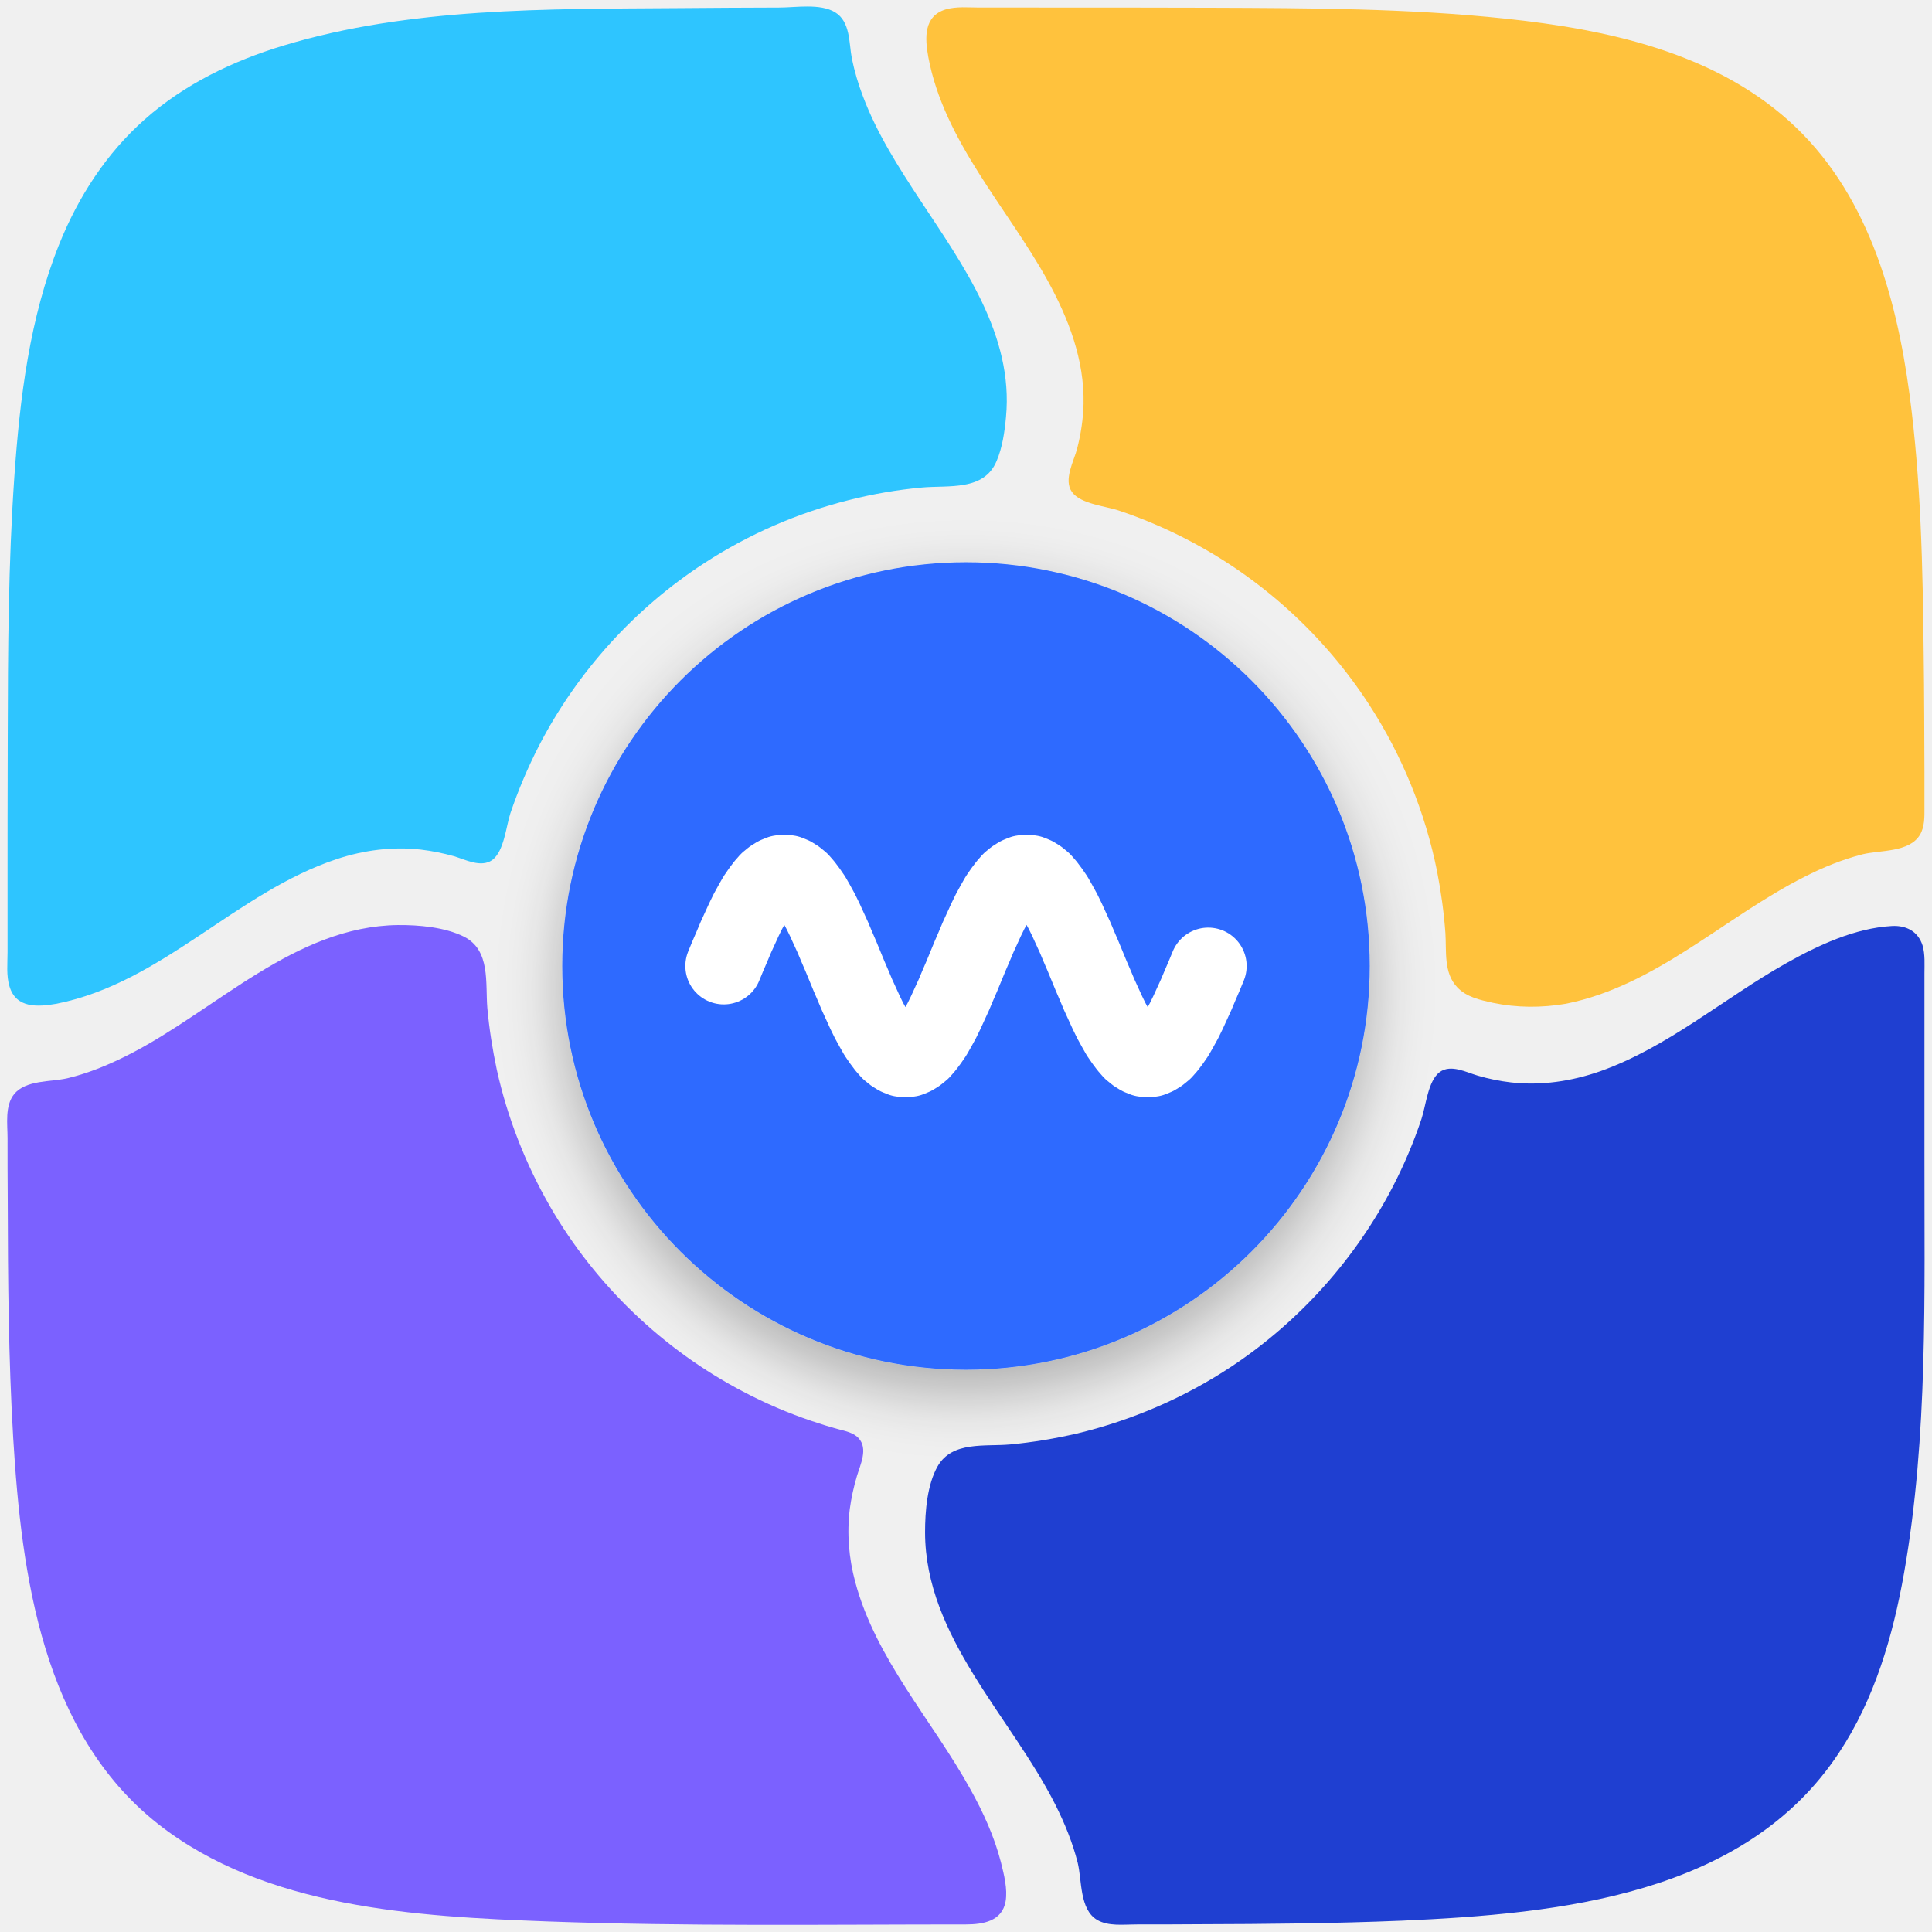
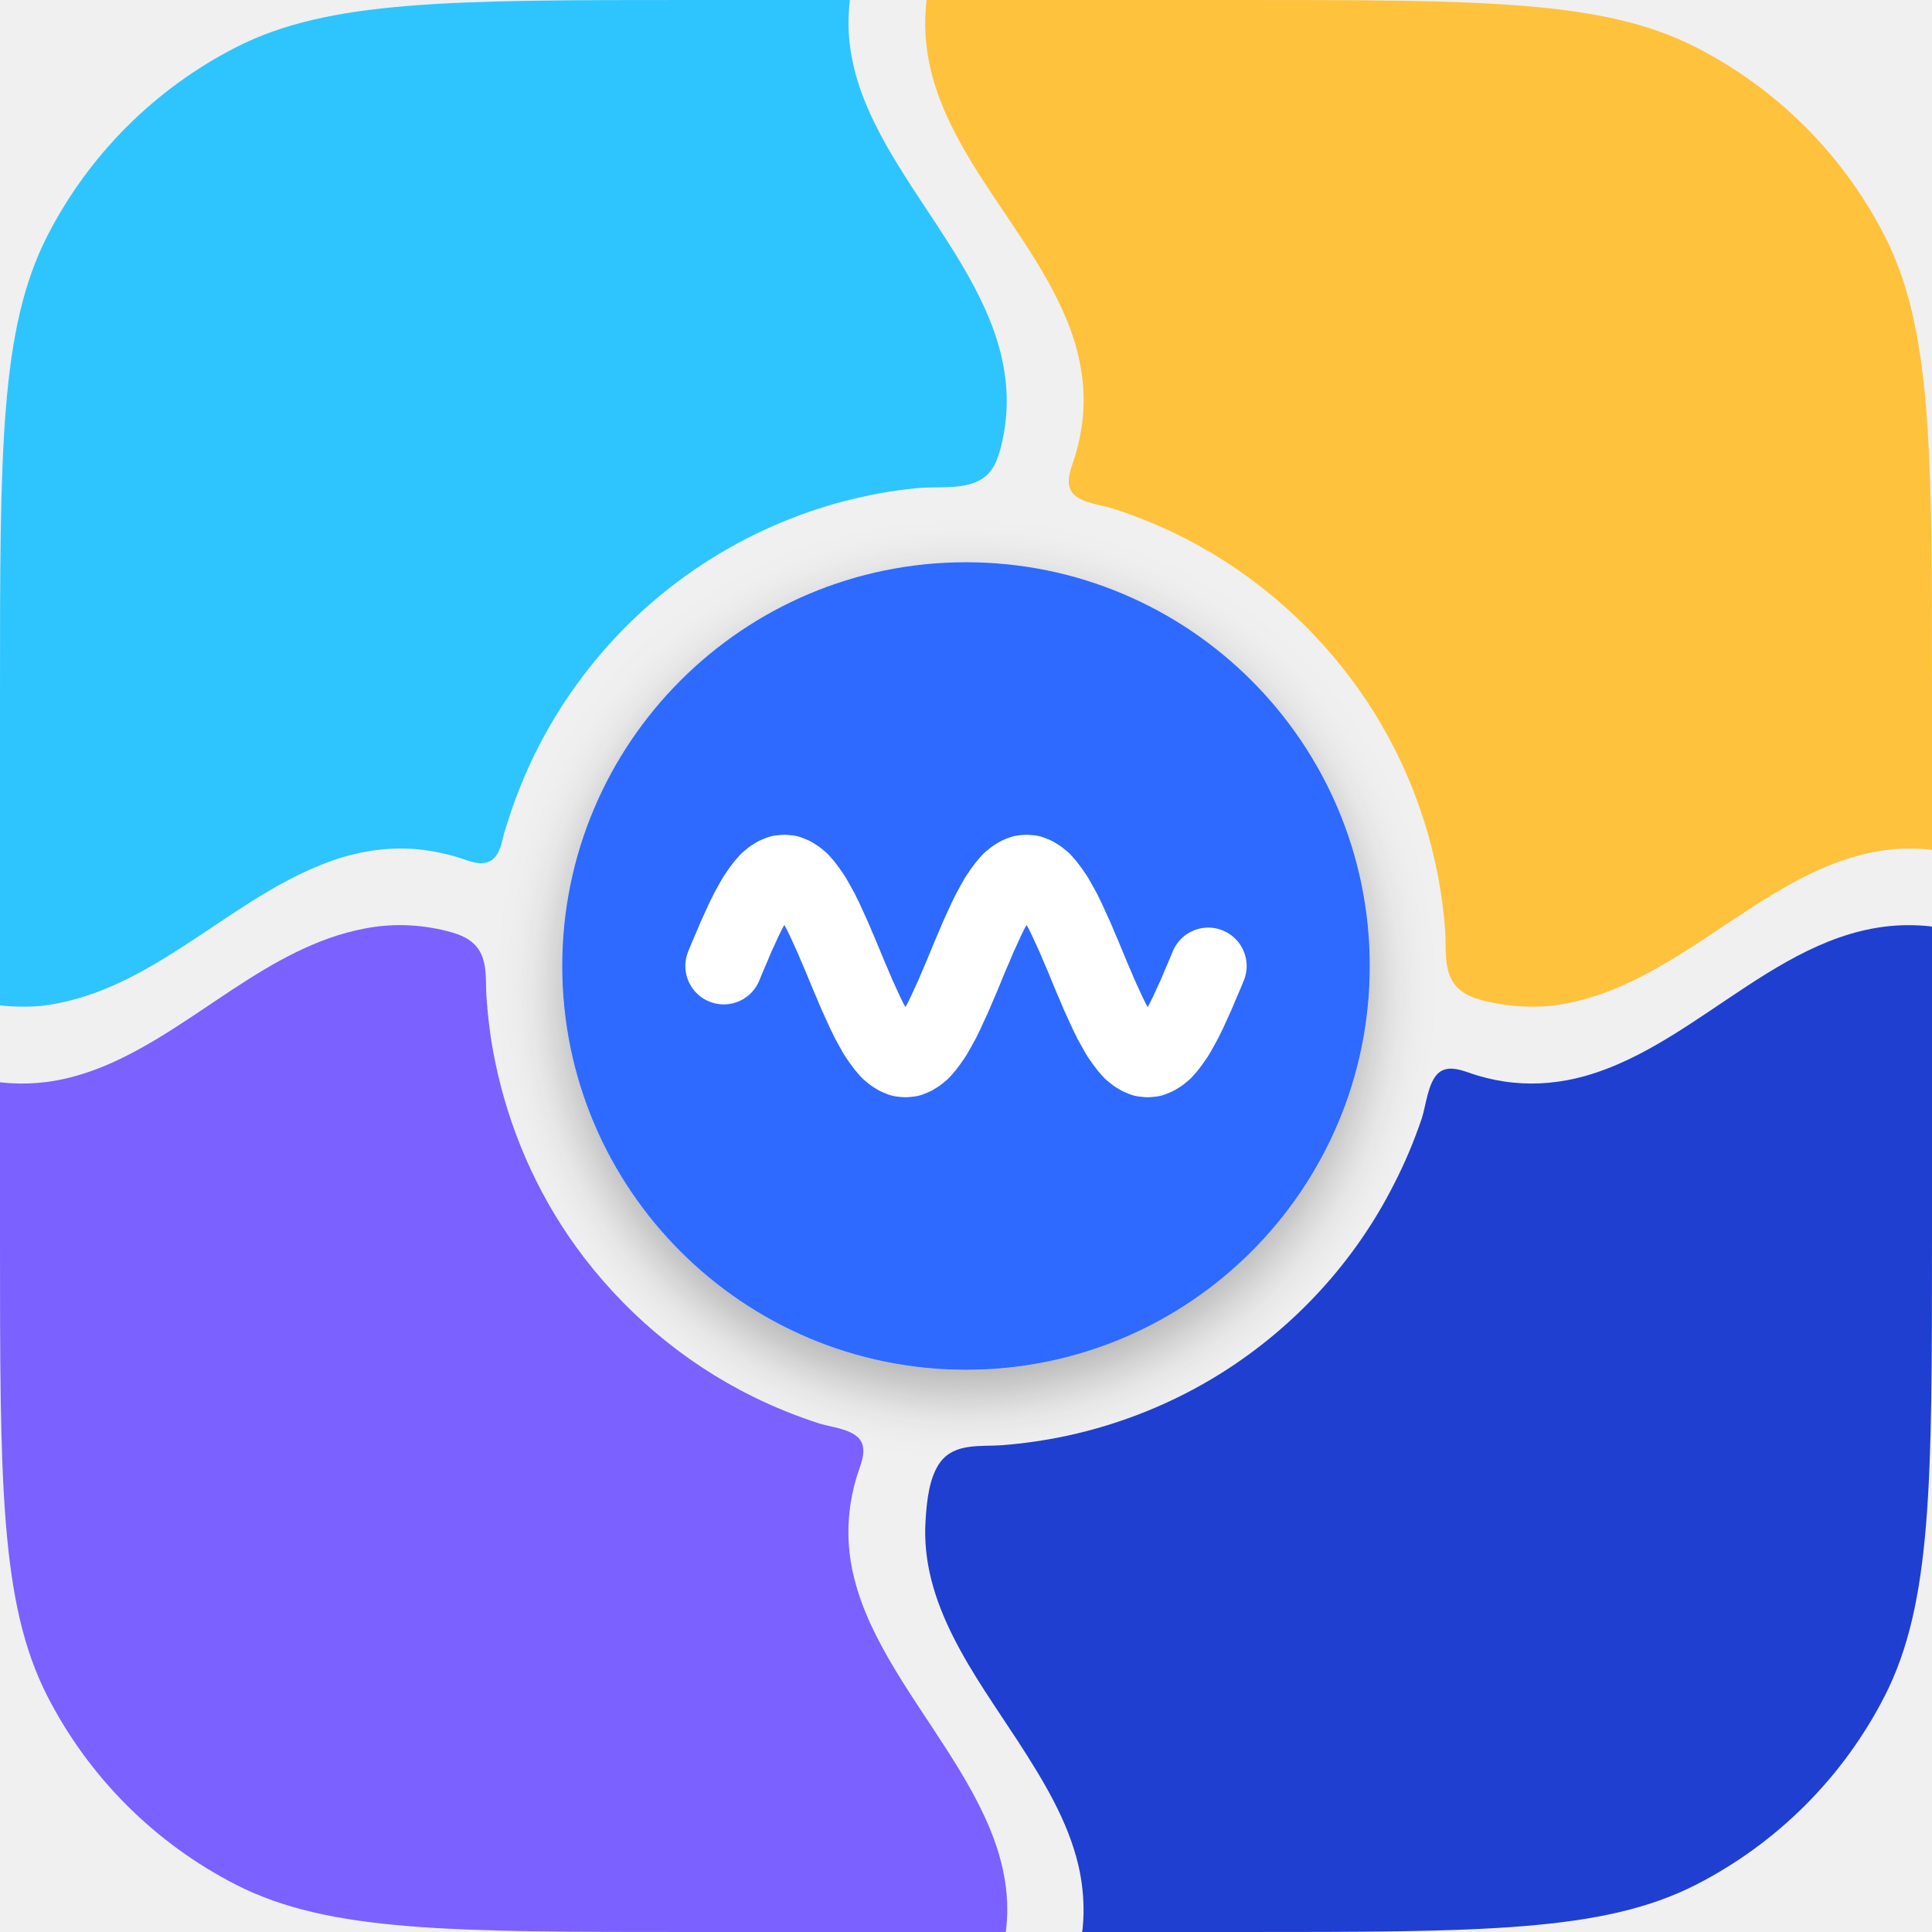
<svg xmlns="http://www.w3.org/2000/svg" width="1024" height="1024" viewBox="0 0 1024 1024">
  <defs>
+     <clipPath id="sq">
+       <path d="M657 0C785.5 0 849.7 0 898.8 25C941.9 47 977 82.1 999 125.2C1024 174.3 1024 238.5 1024 367L1024 657C1024 785.5 1024 849.7 999 898.8C977 941.9 941.9 977 898.8 999C849.7 1024 785.5 1024 657 1024L367 1024C238.5 1024 174.3 1024 125.2 999C82.1 977 47 941.9 25 898.8C0 849.7 0 785.5 0 657L0 367C0 238.5 0 174.3 25 125.2C47 82.1 82.1 47 125.2 25C174.3 0 238.5 0 367 0Z" />
+     </clipPath>
    <filter id="hub-sh" x="-30%" y="-30%" width="160%" height="170%">
      <feDropShadow dx="0" dy="12" stdDeviation="16" flood-color="#06070A" flood-opacity="0.28" />
    </filter>
  </defs>
-   <path d="M30 532C86.2 520.8 125.1 473 178.6 455.3C192.9 450.6 208 448.6 223 450.3C229 451 234.8 452.2 240.6 453.8C246.6 455.6 254.9 460 260.8 455.9C267.2 451.3 268.2 438.1 270.5 431.1C274.7 418.7 279.8 406.7 285.7 395.2C306 356 336.4 322.4 373.4 298.4C396.9 283.1 422.9 271.8 450.1 265C462.7 261.8 475.6 259.6 488.6 258.4C502.7 257.1 521.5 260.4 528.2 244.4C531.3 237.2 532.5 228.7 533.2 221C537.3 177.6 510.4 140.5 487.8 106.2C476.3 88.7 464.8 70.8 457.4 51.1C454.9 44.6 452.9 37.8 451.5 31C449.9 22.7 450.8 11.5 442.6 6.5C434.7 1.7 421.8 4 413 4C395 4.1 377 4.1 359 4.3C289.9 4.8 217.2 3.9 150.4 24.1C123.6 32.2 97.9 44.5 76.8 63.2C56.4 81.2 41.5 104.3 31.4 129.4C15.7 168.4 10.5 211.1 7.6 252.7C4.4 298.6 4.2 344.7 4.1 390.7C4 419.8 4 448.8 4 477.8C4 486.8 4 495.8 4 504.8C4 510.7 3.3 517.1 5 522.7C8.5 534.6 20.1 533.7 30 532Z" fill="#2EC5FF" />
-   <path d="M830 532C877.9 522.4 914 486.1 956.5 464.7C966.3 459.7 976.6 455.5 987.2 452.8C996.6 450.5 1011.9 451.9 1017.6 442.5C1020.2 438.1 1020 432.9 1020 428C1020 421.9 1020 415.9 1020 409.9C1019.9 388.9 1019.9 367.9 1019.6 346.9C1019.1 300.9 1018.2 254.7 1012.1 209.1C1005 156 989.3 100.9 948.1 64C907.3 27.4 851 15.5 798.1 9.9C746.4 4.4 694.1 4.3 642.2 4.1C611.2 4 580.2 4 549.1 4C539.1 4 529.1 4 519.1 4C513.3 4 506.9 3.3 501.2 5C489.5 8.6 490.2 20.2 492 30.1C500.3 74.8 533.8 109.9 555.2 148.6C566.3 168.7 574.8 190.7 574.3 214.1C574.1 222.1 572.9 230 570.9 237.8C569.2 244.4 563.5 254.4 568.2 260.8C572.8 267.2 586 268.2 593 270.6C605.3 274.7 617.3 279.8 628.9 285.8C668.1 306 701.7 336.5 725.7 373.5C743.1 400.3 755.4 430.5 761.7 461.9C763.8 472.7 765.3 483.6 766.1 494.6C766.7 504.2 765.1 515.6 772.3 523.2C777.2 528.5 784.5 530 791.2 531.5C804.1 534.2 817.1 534.2 830 532Z" fill="#FFC23D" />
-   <path d="M512 1020C521 1020 531.2 1018.3 533 1007.7C534.1 1001.1 532.1 993.4 530.5 987C527 973.4 521.1 960.5 514.3 948.3C494.2 911.9 464.2 879.4 453.3 838.5C449.9 825.9 448.8 812.8 450.4 799.8C451.2 793.9 452.5 788 454.2 782.3C456 776.2 460.2 767.9 455.1 762.3C452.4 759.3 448 758.5 444.3 757.5C439.5 756.2 434.7 754.7 430 753.1C417.6 748.9 405.7 743.8 394.1 737.7C351.5 715.5 315.5 681 291.5 639.4C278.5 616.8 268.9 592.3 263.3 566.9C261 556.1 259.3 545.2 258.3 534.3C257.2 521.1 260.1 503.7 246 496.5C235.8 491.4 222.1 490.2 210.8 490.3C156.5 491 114.8 535 69.2 558.5C58.5 564 47.4 568.7 35.7 571.5C27 573.5 13.7 572.3 7.5 579.9C2.5 586.1 4 595.8 4 603.2C4 614.2 4 625.2 4.1 636.2C4.2 678.2 4.5 720.3 7 762.2C11.4 834.9 22.5 918.3 83.6 966.6C140.4 1011.4 220.5 1015.8 289.9 1018.4C363.8 1021.1 438 1020 512 1020Z" fill="#7B61FF" />
-   <path d="M743.2 1018C826.1 1014.3 924.7 1004.8 974.7 929C993.6 900.5 1003.3 867.1 1009.2 833.7C1022 761 1019.9 685.7 1020 612.1C1020 588.1 1020 564.1 1020 540C1020 532 1020 524 1020 516C1020 511.1 1020.4 505.9 1019 501.1C1016.6 493.6 1010.3 490.4 1002.8 490.8C983 491.9 963.5 501.1 946.6 510.6C913.6 529.2 884.1 555 848.1 567.8C832.9 573.1 816.9 575.5 800.9 573.7C794.9 573 789 571.8 783.2 570.1C777.3 568.4 769 563.9 763.1 568.2C756.8 572.9 755.8 586 753.4 593.1C749.3 605.4 744.2 617.4 738.2 629C718.4 667.2 688.9 700.2 653 724.1C628 740.7 600 752.8 570.8 759.8C559.1 762.5 547.2 764.5 535.3 765.6C522.2 766.8 504.7 763.7 497 777.1C491.4 786.9 490.3 801.1 490.3 812.2C490.4 867.6 535.9 909.9 559.4 956.6C564.3 966.4 568.5 976.6 571.2 987.3C573.5 996.7 572.1 1012 581.5 1017.6C587.5 1021.1 595.5 1020 602.1 1020C613.1 1020 624.1 1020 635.2 1019.9C671.2 1019.8 707.2 1019.5 743.2 1018Z" fill="#1F3FD1" />
+   <g clip-path="url(#sq)">
+     <path d="M21.4 533.2C81.1 526.4 121.9 474.9 176.8 455.9C192 450.7 207.9 448.5 223.8 450.4C230.1 451.2 236.4 452.5 242.4 454.3C248.1 456 255.3 459.7 260.7 455.8C265.1 452.6 265.9 446.5 267.2 441.7C268.4 437.6 269.7 433.6 271.1 429.5C275.2 417.6 280.2 405.8 286 394.6C306.1 356 336.1 322.7 372.6 298.9C395.6 283.8 421.2 272.5 447.9 265.5C460.2 262.4 472.7 260 485.4 258.8C496 257.6 510.2 259.8 519.7 254.3C526.6 250.3 529 243.1 530.8 235.8C547.7 165.3 483.2 114.2 458.8 54.7C452.7 39.9 449.1 24.2 449.8 8.2C450 2.9 450.6 -2.4 451.7 -7.6C452 -9.5 454.2 -14.8 453.2 -16.7C451.6 -19.9 438 -18 434.9 -18C422.2 -18 409.5 -18 396.8 -18C347 -18 297.1 -18 247.3 -18C186.9 -18 126.5 -18 66.1 -18C47 -18 27.9 -18 8.8 -18C3.5 -18 -1.8 -18 -7.1 -18C-9.5 -18 -14.5 -18.8 -16.6 -18C-20 -16.6 -18 -0.4 -18 2.9C-18 17.7 -18 32.6 -18 47.4C-18 106.8 -18 166.1 -18 225.5C-18 294.4 -18 363.3 -18 432.2C-18 453.4 -18 474.6 -18 495.8C-18 503.2 -18 510.6 -18 518C-18 520.7 -18.8 525.1 -18 527.6C-17 530.4 -12.5 530.7 -10.2 531.2C0.3 533.5 10.8 534 21.4 533.2Z" fill="#2EC5FF" />
+     <path d="M821.5 533.2C876.6 526.8 916.2 482.2 965 460.6C981.6 453.3 999.4 448.8 1017.5 449.9C1021.8 450.1 1026 450.6 1030.1 451.4C1032.6 451.8 1040.3 455.2 1042 452.2C1043.1 450.4 1042 448 1042 445.9C1042 440.6 1042 435.3 1042 430C1042 411.9 1042 393.9 1042 375.9C1042 316.5 1042 257.2 1042 197.8C1042 145.9 1042 93.9 1042 42C1042 27.2 1042 12.3 1042 -2.5C1042 -5 1043.5 -16.5 1041.6 -18C1040 -19.3 1037.3 -18 1035.2 -18C1028.9 -18 1022.5 -18 1016.1 -18C996 -18 975.9 -18 955.7 -18C883.6 -18 811.6 -18 739.5 -18C681.2 -18 622.9 -18 564.6 -18C548.7 -18 532.8 -18 516.9 -18C511.6 -18 506.3 -18 501 -18C500.6 -18 495.5 -18.1 494.9 -17.6C494.6 -17.4 493.2 -11.9 493.1 -11.5C491.6 -5.3 490.8 1 490.5 7.3C487.2 74.9 551.2 120.9 569.7 181.6C573.6 194.7 575.3 208.6 573.8 222.4C573.1 228.8 571.8 235 570 241.1C568.2 247.4 563.5 256.4 569.2 262.1C574 266.8 583.9 267.6 590 269.6C601.1 273.2 612 277.5 622.6 282.6C659.8 300.5 692.4 327.7 717 361C739.1 390.8 754.4 425.5 761.7 462C763.8 472.4 765.2 482.9 766 493.5C766.6 502.5 765.1 513.4 770.6 521.2C775.2 527.6 782.7 529.6 789.9 531.2C800.4 533.5 810.9 534 821.5 533.2Z" fill="#FFC23D" />
+     <path d="M529 1042C554.1 965.2 475 909.6 454.5 842.8C450.4 829.6 448.7 815.8 450.2 802C450.8 795.7 452.1 789.4 453.9 783.3C455.7 777 460.5 768 455.1 762.2C450.4 757.3 440.5 756.4 434.3 754.5C422.2 750.6 410.3 745.8 399 740.2C361.9 721.9 329.6 694.4 305.3 660.8C284.2 631.6 269.6 597.8 262.4 562.5C260 551 258.6 539.5 257.8 527.8C257.3 519.6 258.4 510.3 253.6 503.1C249.1 496.6 241.7 494.6 234.5 492.9C220.9 489.8 207 489.5 193.5 492.1C141.6 501.9 103.8 544.4 56.3 564.6C44.6 569.5 32.2 573.1 19.5 574C13.3 574.5 6.8 574.4 0.5 573.7C-2.5 573.3 -16.1 568.8 -18 571.4C-18 571.4 -18 577.7 -18 577.7C-18 582 -18 586.2 -18 590.4C-18 607.4 -18 624.4 -18 641.3C-18 699.6 -18 757.9 -18 816.2C-18 870.3 -18 924.3 -18 978.4C-18 993.2 -18 1008.1 -18 1022.9C-18 1027.2 -18 1031.4 -18 1035.6C-18 1037.8 -19.5 1040.5 -18 1042C-16.7 1043.3 -7.2 1042 -5.3 1042C4.3 1042 13.8 1042 23.3 1042C60.4 1042 97.5 1042 134.6 1042C266.1 1042 397.5 1042 529 1042Z" fill="#7B61FF" />
+     <path d="M1042 1042C1042 912.7 1042 783.4 1042 654C1042 615.9 1042 577.7 1042 539.6C1042 529 1042 518.4 1042 507.8C1042 505.3 1043.4 496.9 1042 495C1041.8 494.7 1036.2 493.3 1035.9 493.2C1029.7 491.8 1023.5 490.8 1017.1 490.5C948.3 486.9 902.2 553 839.8 570.4C827.5 573.8 814.7 575.1 802 573.8C795.7 573.2 789.4 571.9 783.3 570.1C777 568.3 768 563.5 762.2 568.9C756.8 574 755.8 585.9 753.6 592.7C749.5 604.8 744.6 616.5 738.7 627.9C718.1 668.6 686.3 703.2 647.6 727.6C622.5 743.4 594.6 754.7 565.5 761C554.2 763.4 542.6 765.1 531 766C519.8 766.8 506.2 764.7 498.5 774.8C492.5 782.7 491.2 795.7 490.6 805.3C487.4 850 516.7 887.8 539.8 923.3C552.9 943.6 566 964.9 571.6 988.8C573.5 997 574.4 1005.4 574.3 1014C574.2 1019.3 573.7 1024.5 572.7 1029.8C572.3 1032 568.9 1040.2 571.4 1042C572.6 1043 579.2 1042 580.9 1042C590.4 1042 600 1042 609.5 1042C642.4 1042 675.2 1042 708.1 1042C819.4 1042 930.7 1042 1042 1042Z" fill="#1F3FD1" />
+   </g>
  <path d="M298 512a214 214 0 1 0 428 0a214 214 0 1 0 -428 0Z" fill="#2F6BFF" filter="url(#hub-sh)" />
  <path d="M383.6 512L385.7 506.9L387.9 501.8L390 496.8L392.2 492L394.3 487.4L396.4 483.1L398.6 479.1L400.7 475.4L402.9 472.2L405 469.4L407.1 467L409.3 465.2L411.4 463.9L413.6 463L415.7 462.8L417.8 463L420 463.9L422.1 465.2L424.3 467L426.4 469.4L428.5 472.2L430.7 475.4L432.8 479.1L435 483.1L437.1 487.4L439.2 492L441.4 496.8L443.5 501.8L445.7 506.9L447.8 512L449.9 517.1L452.1 522.2L454.2 527.2L456.4 532L458.5 536.6L460.6 540.9L462.8 544.9L464.9 548.6L467.1 551.8L469.2 554.6L471.3 557L473.5 558.8L475.6 560.1L477.8 561L479.9 561.2L482 561L484.2 560.1L486.3 558.8L488.5 557L490.6 554.6L492.7 551.8L494.9 548.6L497 544.9L499.2 540.9L501.3 536.6L503.4 532L505.6 527.2L507.7 522.2L509.9 517.1L512 512L514.1 506.9L516.3 501.8L518.4 496.8L520.6 492L522.7 487.4L524.8 483.1L527 479.1L529.1 475.4L531.3 472.2L533.4 469.4L535.5 467L537.7 465.2L539.8 463.9L542 463L544.1 462.8L546.2 463L548.4 463.9L550.5 465.2L552.7 467L554.8 469.4L556.9 472.2L559.1 475.4L561.2 479.1L563.4 483.1L565.5 487.4L567.6 492L569.8 496.8L571.9 501.8L574.1 506.9L576.2 512L578.3 517.1L580.5 522.2L582.6 527.2L584.8 532L586.9 536.6L589 540.9L591.2 544.9L593.3 548.6L595.5 551.8L597.6 554.6L599.7 557L601.9 558.8L604 560.1L606.2 561L608.3 561.2L610.4 561L612.6 560.1L614.7 558.8L616.9 557L619 554.6L621.1 551.8L623.3 548.6L625.4 544.9L627.6 540.9L629.7 536.6L631.8 532L634 527.2L636.1 522.2L638.3 517.1L640.4 512" fill="none" stroke="#FFFFFF" stroke-width="40.7" stroke-linecap="round" stroke-linejoin="round" />
</svg>
